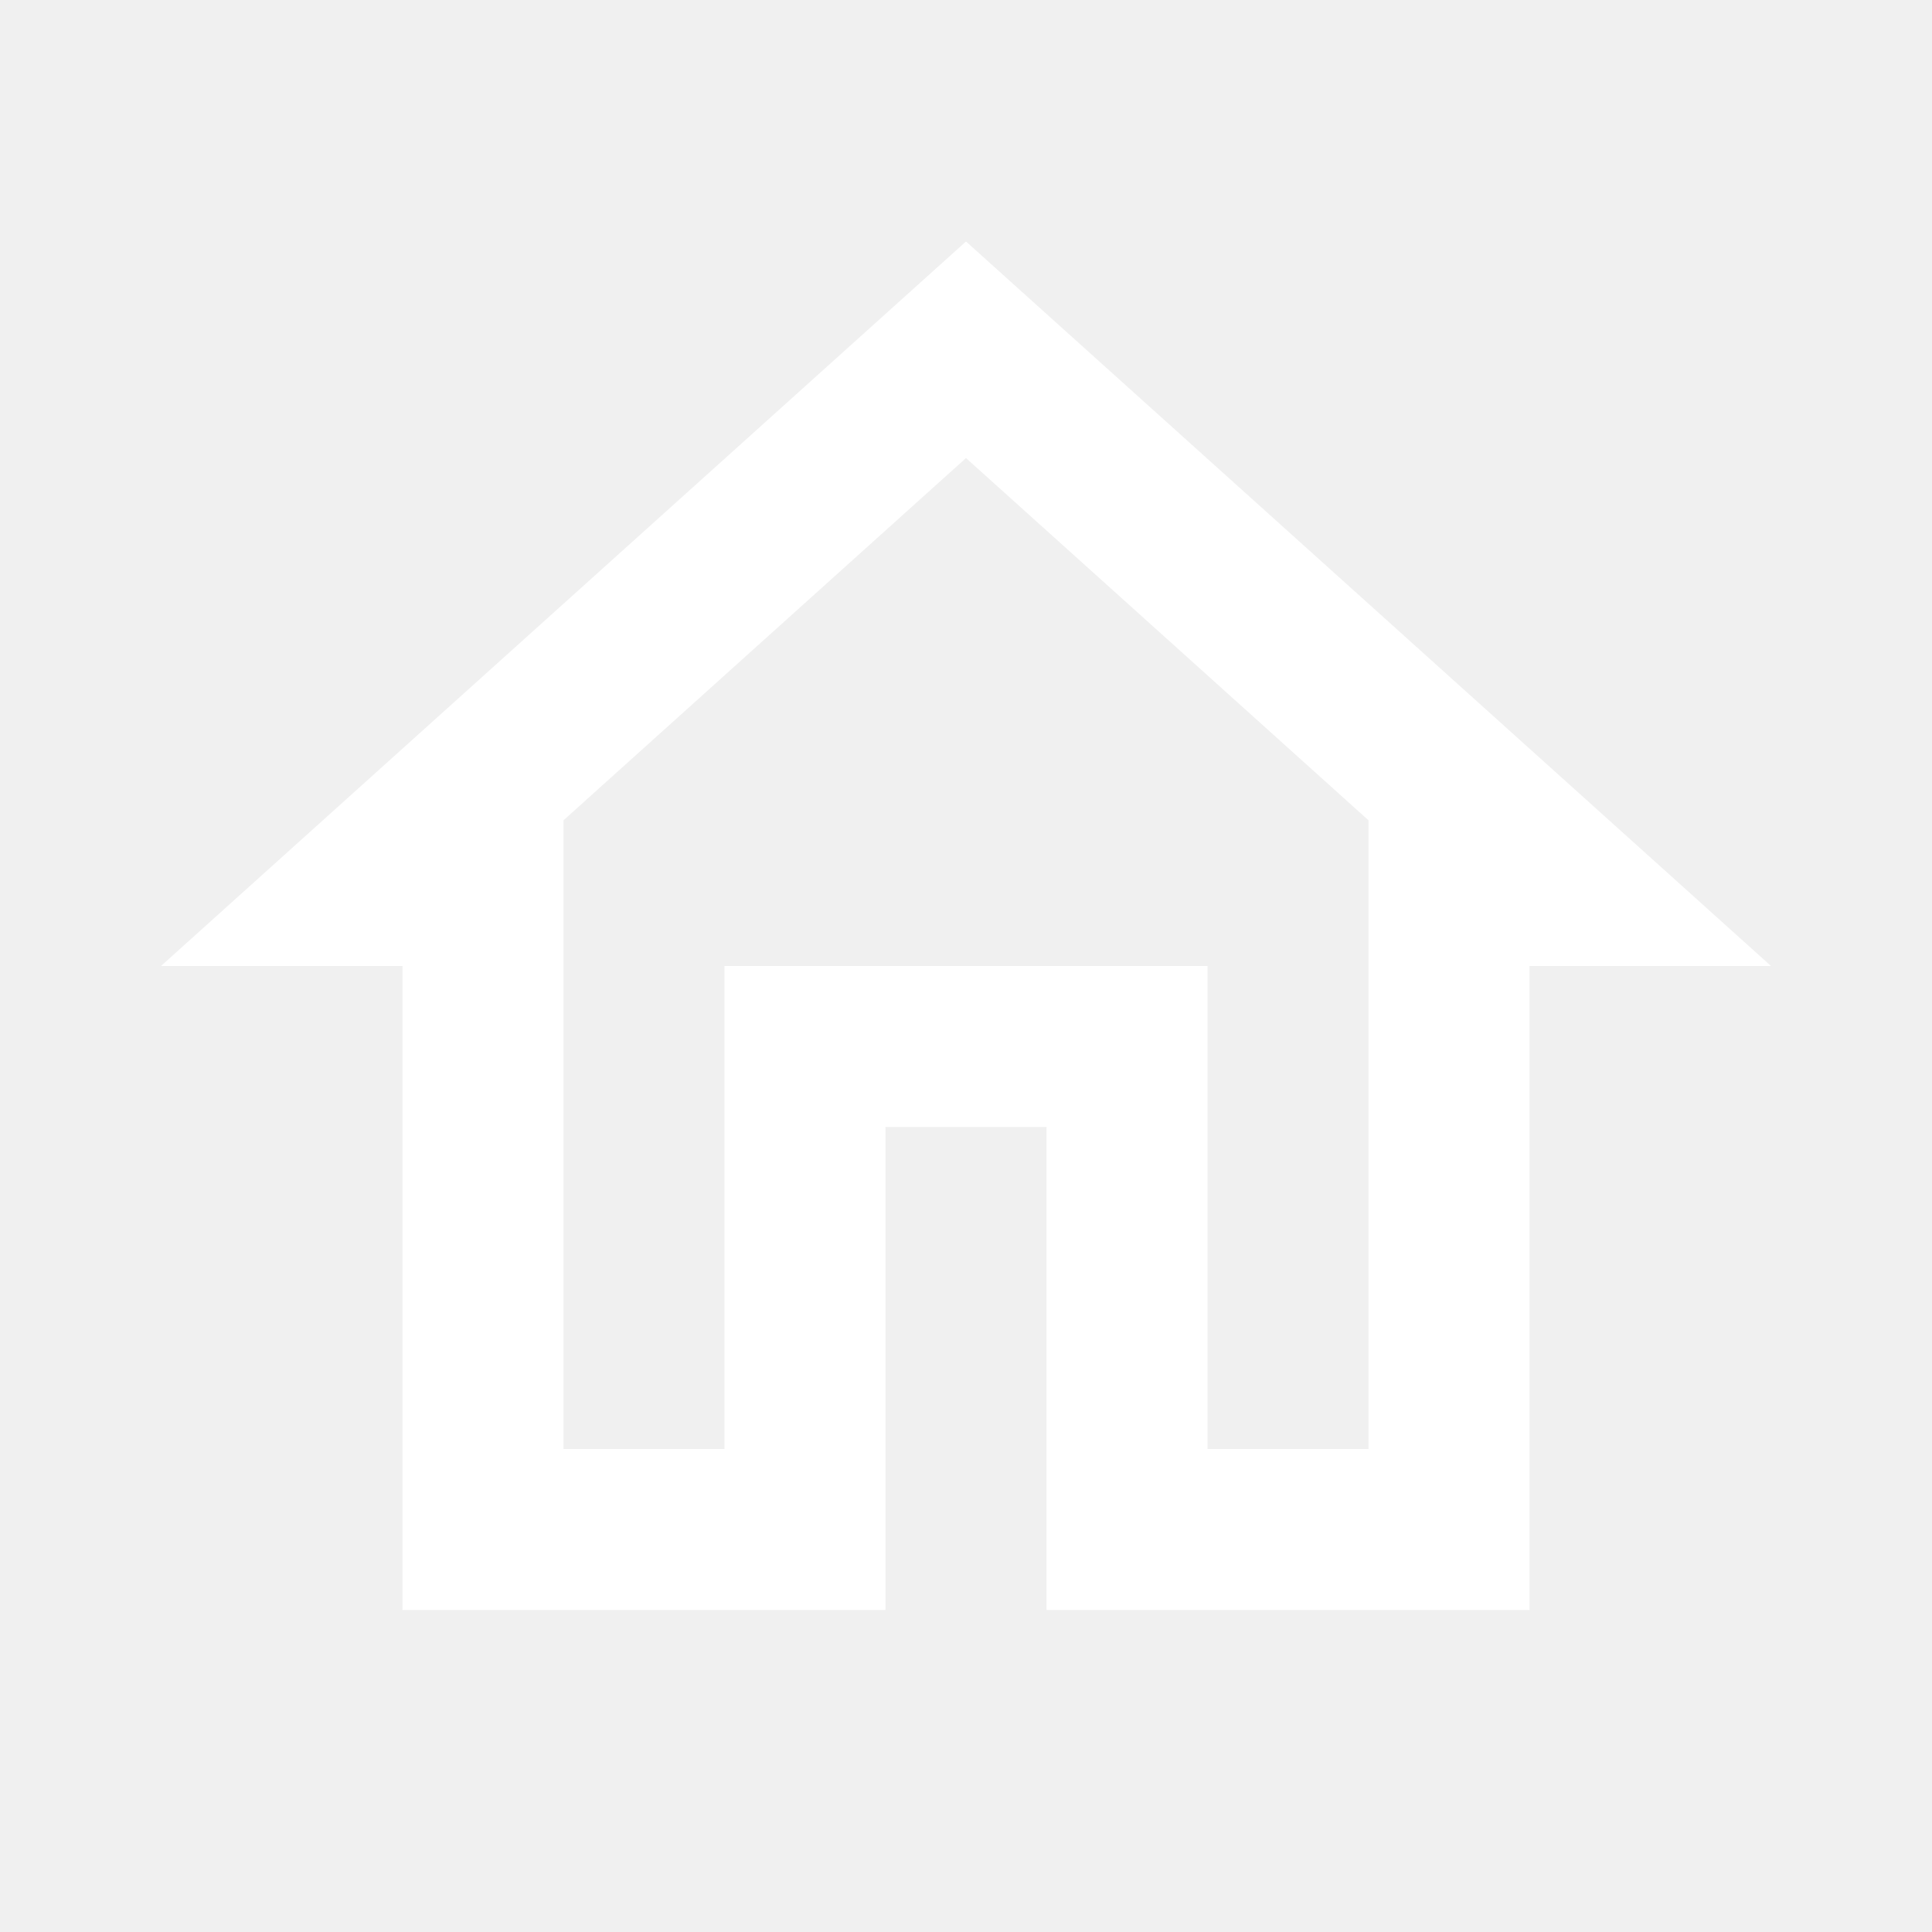
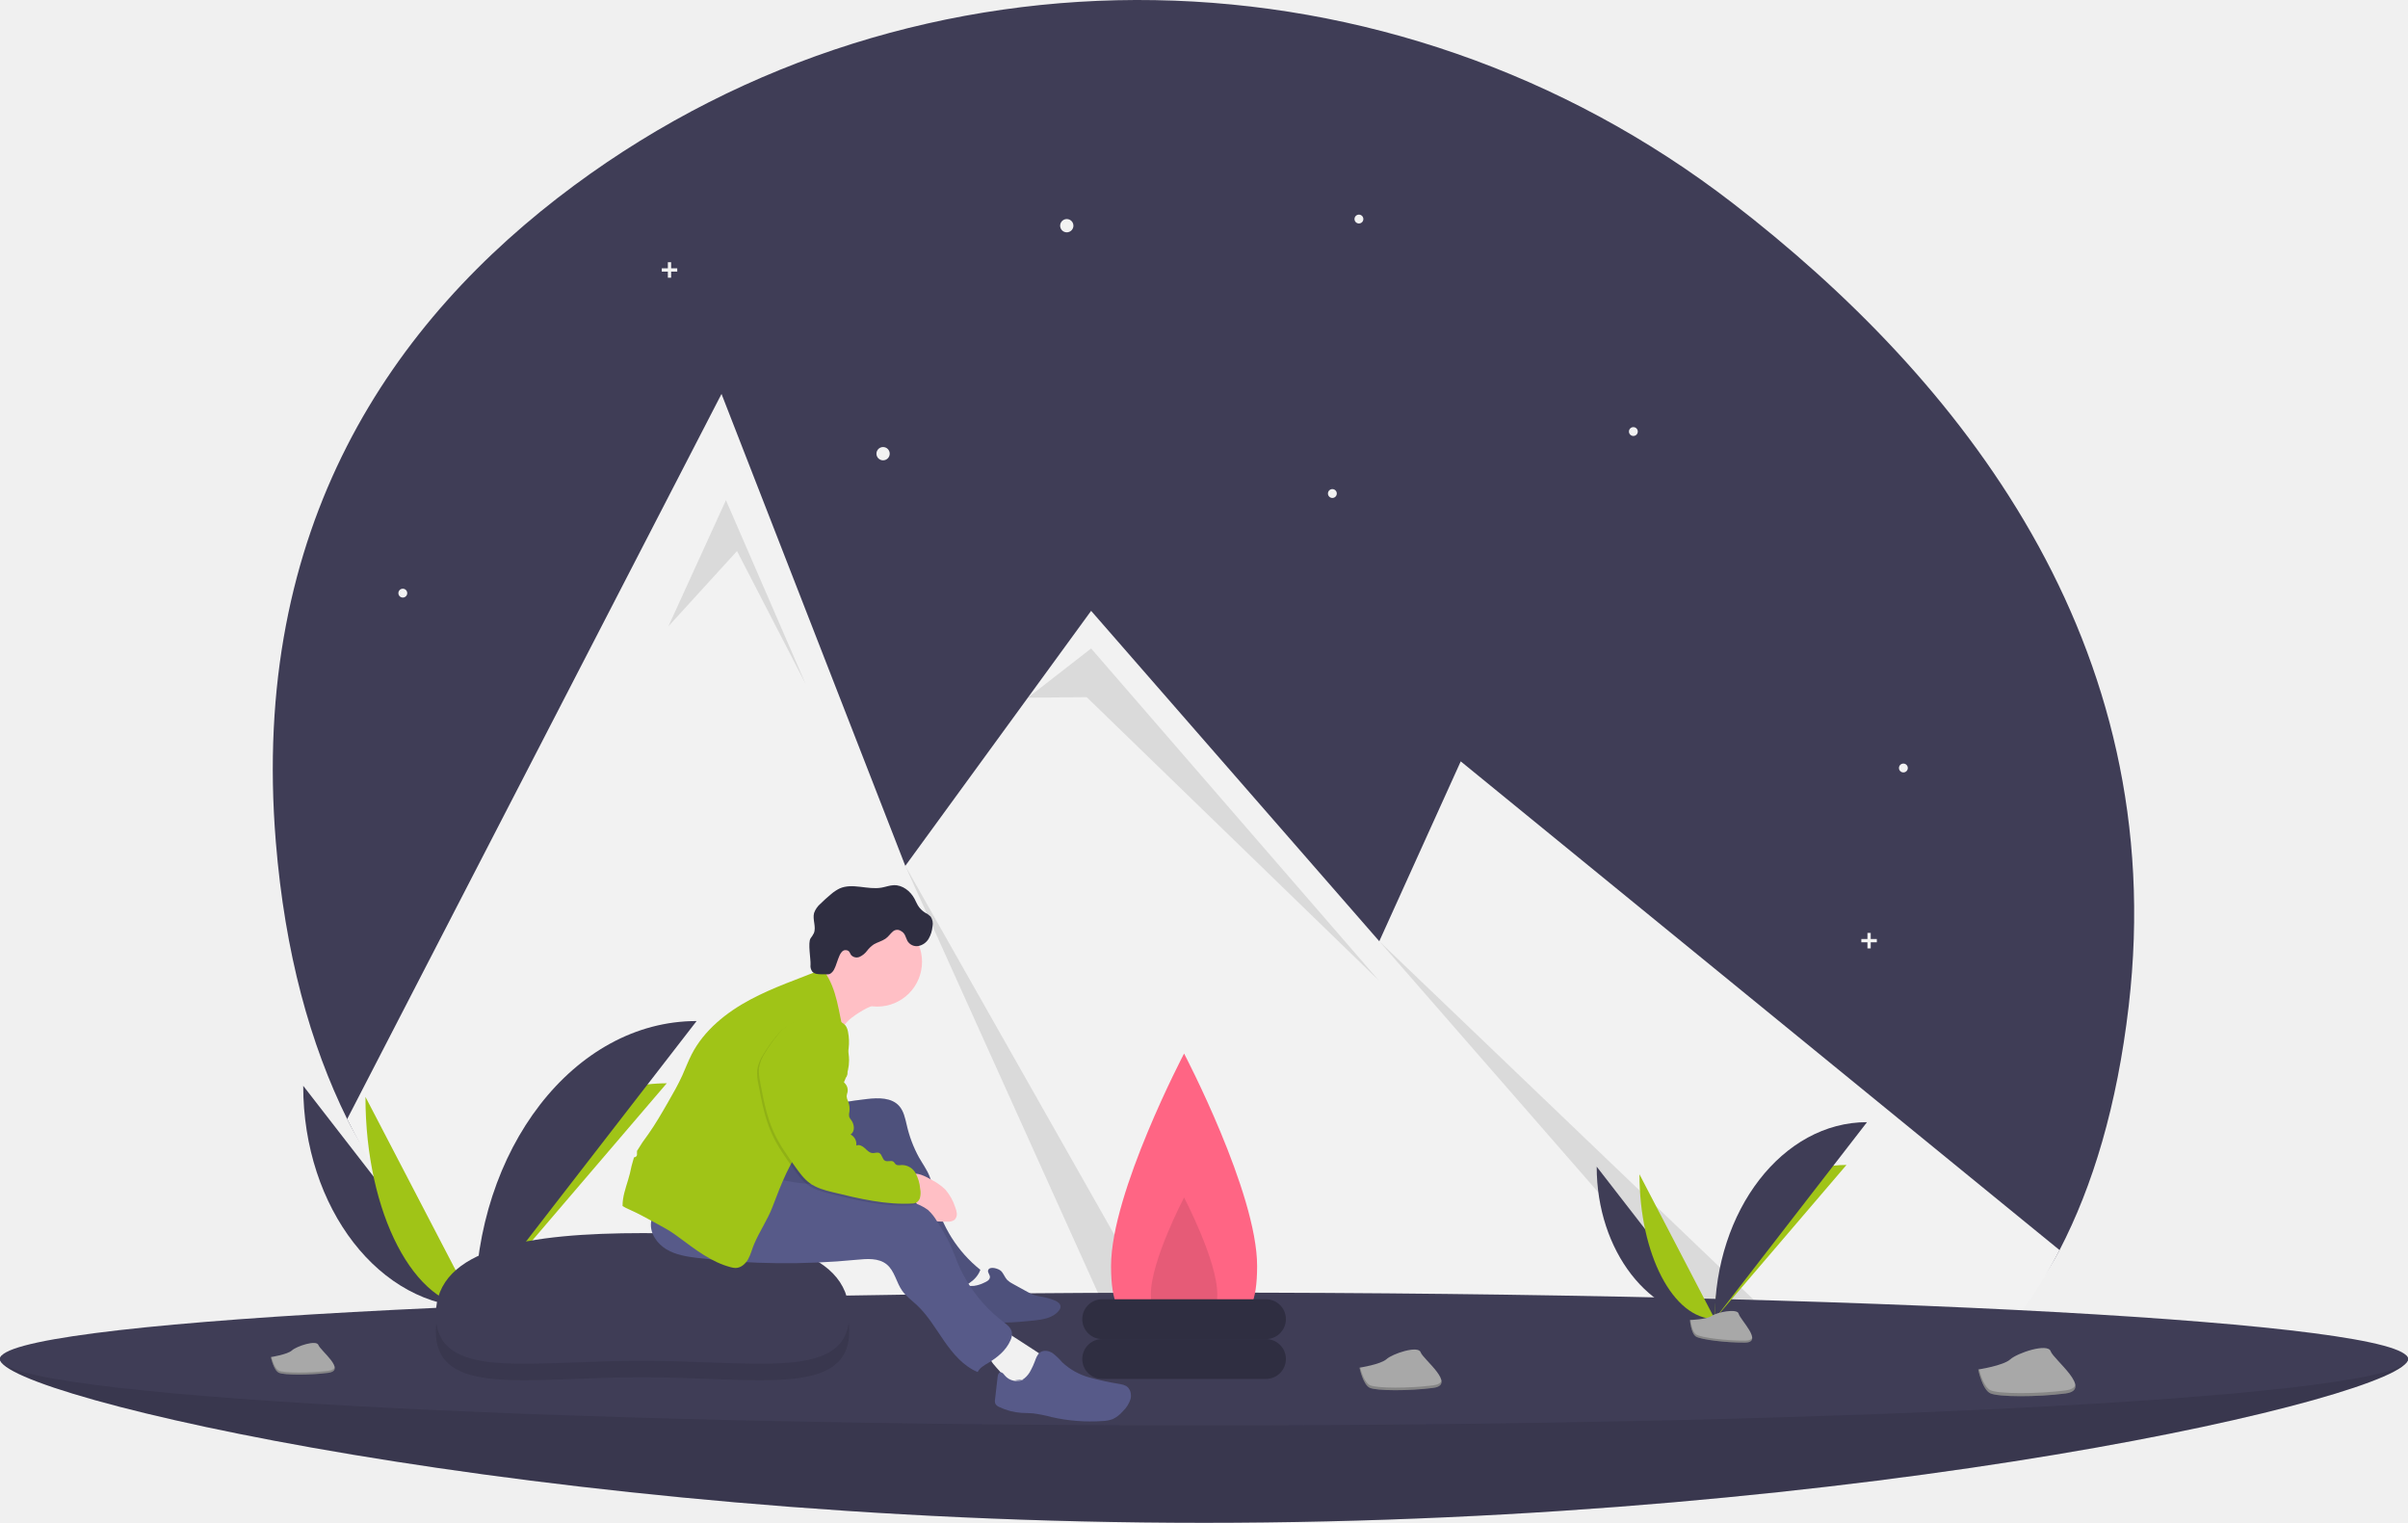
- <svg xmlns="http://www.w3.org/2000/svg" height="24px" viewBox="0 0 24 24" width="24px" fill="#FFFFFF">
-   <path d="M0 0h24v24H0V0z" fill="none" />
-   <path d="M12 5.69l5 4.5V18h-2v-6H9v6H7v-7.81l5-4.5M12 3L2 12h3v8h6v-6h2v6h6v-8h3L12 3z" />
+ <svg xmlns="http://www.w3.org/2000/svg" id="affc39e2-7da3-4bf1-9ead-1f378b7c269e" data-name="Layer 1" width="1088" height="687.962" viewBox="0 0 1088 687.962">
+   <path d="M1017.81,560.461c-5.27,45.15-16.22,81.4-31.25,110.31-20,38.52-54.21,54.04-84.77,70.28a193.277,193.277,0,0,1-27.46,11.94c-55.61,19.3-117.85,14.18-166.74,3.99a657.296,657.296,0,0,0-104.09-13.16q-14.97-.675-29.97-.67c-15.42.02-293.07,5.29-360.67-131.57-16.69-33.76-28.13-75-32.24-125.27-11.63-142.12,52.29-235.46,134.74-296.47,155.97-115.41,369.76-110.57,523.43,7.88C941.15,276.621,1036.99,396.031,1017.81,560.461Z" transform="translate(-56 -106.0188)" fill="#3f3d56" />
+   <path d="M986.56,670.771c-20,38.52-47.21,64.04-77.77,80.28a193.277,193.277,0,0,1-27.46,11.94c-55.61,19.3-117.85,14.18-166.74,3.99a657.296,657.296,0,0,0-104.09-13.16q-14.97-.675-29.97-.67-23.13.03-46.25,1.72c-100.17,7.36-253.82-6.43-321.42-143.29l169.14-327.6,62.95,161.62,20.09,51.59,55.37-75.98,28.59-39.23,130.2,149.27L716,449.981l254.78,207.92,14.21,11.59Z" transform="translate(-56 -106.0188)" fill="#f2f2f2" />
+   <polygon points="302 282.962 328 225.962 364 308.962 333 248.962 302 282.962" opacity="0.1" />
+   <path d="M610.5,753.821q-14.97-.675-29.97-.67l-115.49-255.96Z" transform="translate(-56 -106.0188)" opacity="0.1" />
+   <polygon points="464.411 315.191 493 292.962 623 442.962 491 314.962 464.411 315.191" opacity="0.1" />
+   <path d="M908.79,751.051a193.277,193.277,0,0,1-27.46,11.94L679.2,531.251Z" transform="translate(-56 -106.0188)" opacity="0.1" />
+   <circle cx="482" cy="101.962" r="3" fill="#f2f2f2" />
+   <circle cx="399" cy="204.962" r="3" fill="#f2f2f2" />
+   <circle cx="602" cy="222.962" r="2" fill="#f2f2f2" />
+   <circle cx="182" cy="267.962" r="2" fill="#f2f2f2" />
+   <circle cx="614" cy="98.962" r="2" fill="#f2f2f2" />
+   <circle cx="738" cy="194.962" r="2" fill="#f2f2f2" />
+   <circle cx="860" cy="346.962" r="2" fill="#f2f2f2" />
+   <polygon points="306 121.222 303.24 121.222 303.24 118.462 301.76 118.462 301.76 121.222 299 121.222 299 122.703 301.76 122.703 301.76 125.462 303.24 125.462 303.24 122.703 306 122.703 306 121.222" fill="#f2f2f2" />
+   <polygon points="848 424.222 845.24 424.222 845.24 421.462 843.76 421.462 843.76 424.222 841 424.222 841 425.703 843.76 425.703 843.76 428.462 845.24 428.462 845.24 425.703 848 425.703 848 424.222" fill="#f2f2f2" />
+   <path d="M1144,719.981c0,16.569-243.557,74-544,74s-544-57.431-544-74,243.557,14,544,14S1144,703.413,1144,719.981Z" transform="translate(-56 -106.0188)" fill="#3f3d56" />
+   <path d="M1144,719.981c0,16.569-243.557,74-544,74s-544-57.431-544-74,243.557,14,544,14S1144,703.413,1144,719.981Z" transform="translate(-56 -106.0188)" opacity="0.1" />
+   <ellipse cx="544" cy="613.962" rx="544" ry="30" fill="#3f3d56" />
+   <path d="M624,677.981c0,33.137-14.775,24-33,24s-33,9.137-33-24,33-96,33-96S624,644.844,624,677.981Z" transform="translate(-56 -106.0188)" fill="#ff6584" />
+   <path d="M606,690.66c0,15.062-6.716,10.909-15,10.909s-15,4.153-15-10.909,15-43.636,15-43.636S606,675.597,606,690.66Z" transform="translate(-56 -106.0188)" opacity="0.1" />
+   <rect x="489" y="604.962" width="92" height="18" rx="9" fill="#2f2e41" />
+   <rect x="489" y="586.962" width="92" height="18" rx="9" fill="#2f2e41" />
+   <path d="M193,596.547c0,55.343,34.719,100.126,77.626,100.126" transform="translate(-56 -106.0188)" fill="#3f3d56" />
+   <path d="M270.626,696.673c0-55.965,38.745-101.251,86.626-101.251" transform="translate(-56 -106.0188)" fill="#a0c417" />
+   <path d="M221.125,601.564c0,52.57,22.14,95.109,49.501,95.109" transform="translate(-56 -106.0188)" fill="#a0c417" />
+   <path d="M270.626,696.673c0-71.511,44.783-129.377,100.126-129.377" transform="translate(-56 -106.0188)" fill="#3f3d56" />
+   <path d="M254.295,697.379s11.009-.339,14.326-2.702,16.934-5.183,17.757-1.395,16.544,18.845,4.115,18.945-28.879-1.936-32.19-3.953S254.295,697.379,254.295,697.379Z" transform="translate(-56 -106.0188)" fill="#a8a8a8" />
+   <path d="M290.716,710.909c-12.429.1-28.879-1.936-32.19-3.953-2.522-1.536-3.527-7.048-3.863-9.591-.233.01-.368.014-.368.014s.697,8.879,4.009,10.896,19.761,4.053,32.19,3.953c3.588-.029,4.827-1.305,4.759-3.196C294.755,710.174,293.386,710.887,290.716,710.909Z" transform="translate(-56 -106.0188)" opacity="0.2" />
+   <path d="M777.429,633.081c0,38.029,23.857,68.802,53.341,68.802" transform="translate(-56 -106.0188)" fill="#3f3d56" />
+   <path d="M830.769,701.882c0-38.456,26.623-69.575,59.525-69.575" transform="translate(-56 -106.0188)" fill="#a0c417" />
+   <path d="M796.755,636.528c0,36.124,15.213,65.354,34.014,65.354" transform="translate(-56 -106.0188)" fill="#a0c417" />
+   <path d="M830.769,701.882c0-49.139,30.773-88.901,68.802-88.901" transform="translate(-56 -106.0188)" fill="#3f3d56" />
+   <path d="M819.548,702.367s7.565-.233,9.844-1.856,11.636-3.562,12.202-.958,11.368,12.949,2.828,13.018-19.844-1.33-22.119-2.716S819.548,702.367,819.548,702.367Z" transform="translate(-56 -106.0188)" fill="#a8a8a8" />
+   <path d="M844.574,711.664c-8.54.069-19.844-1.33-22.119-2.716-1.733-1.056-2.423-4.843-2.654-6.59-.16.007-.253.01-.253.01s.479,6.101,2.755,7.487,13.579,2.785,22.119,2.716c2.465-.02,3.317-.897,3.27-2.196C847.349,711.159,846.409,711.649,844.574,711.664Z" transform="translate(-56 -106.0188)" opacity="0.2" />
+   <path d="M949.813,724.718s11.36-1.729,14.5-4.591,16.89-7.488,18.217-3.667,19.494,17.447,6.633,19.107-30.153,1.609-33.835-.065S949.813,724.718,949.813,724.718Z" transform="translate(-56 -106.0188)" fill="#a8a8a8" />
+   <path d="M989.228,734.173c-12.86,1.659-30.153,1.609-33.835-.065-2.804-1.275-4.535-6.858-5.201-9.45-.24.04-.379.061-.379.061s1.833,9.108,5.516,10.783,20.975,1.725,33.835.065c3.712-.479,4.836-1.956,4.529-3.906C993.319,732.907,991.991,733.817,989.228,734.173Z" transform="translate(-56 -106.0188)" opacity="0.2" />
+   <path d="M670.26,723.896s9.587-1.459,12.237-3.875,14.255-6.32,15.374-3.095,16.452,14.725,5.598,16.125-25.448,1.358-28.555-.055S670.26,723.896,670.26,723.896Z" transform="translate(-56 -106.0188)" fill="#a8a8a8" />
+   <path d="M703.524,731.876c-10.853,1.4-25.448,1.358-28.555-.055-2.367-1.076-3.827-5.788-4.39-7.976-.202.033-.32.051-.32.051s1.547,7.687,4.655,9.101,17.702,1.456,28.555.055c3.133-.404,4.081-1.651,3.822-3.296C706.977,730.807,705.856,731.575,703.524,731.876Z" transform="translate(-56 -106.0188)" opacity="0.2" />
+   <path d="M178.389,719.109s7.463-1.136,9.527-3.016,11.097-4.92,11.969-2.409,12.808,11.463,4.358,12.553-19.811,1.057-22.23-.043S178.389,719.109,178.389,719.109Z" transform="translate(-56 -106.0188)" fill="#a8a8a8" />
+   <path d="M204.285,725.321c-8.449,1.09-19.811,1.057-22.23-.043-1.842-.838-2.979-4.506-3.417-6.209-.158.026-.249.04-.249.04s1.205,5.984,3.624,7.085,13.781,1.133,22.23.043c2.439-.315,3.177-1.285,2.976-2.566C206.973,724.489,206.101,725.087,204.285,725.321Z" transform="translate(-56 -106.0188)" opacity="0.2" />
+   <path d="M439.696,707.337c0,30.22-42.124,20.873-93.7,20.873s-93.074,9.347-93.074-20.873,42.118-36.793,93.694-36.793S439.696,677.117,439.696,707.337Z" transform="translate(-56 -106.0188)" opacity="0.1" />
+   <path d="M439.696,699.897c0,30.22-42.124,20.873-93.7,20.873s-93.074,9.347-93.074-20.873,42.118-36.793,93.694-36.793S439.696,669.676,439.696,699.897Z" transform="translate(-56 -106.0188)" fill="#3f3d56" />
+   <path d="M447.726,561.44a45.271,45.271,0,0,0-7.057,4.472,15.173,15.173,0,0,0-4.907,6.644,61.296,61.296,0,0,1-3.038-8.98,147.824,147.824,0,0,0-6.208-16.165,21.483,21.483,0,0,0,9.758-7.482c4.799,4.778,9.734,9.762,12.122,16.099.411,1.092,1.609,2.256,1.886,3.234C450.675,560.643,448.775,560.863,447.726,561.44Z" transform="translate(-56 -106.0188)" fill="#ffbfc5" />
+   <path d="M492.892,677.926a44.367,44.367,0,0,1,14.418,7.715,1.505,1.505,0,0,1,.655.887c.109.831-1,1.169-1.805,1.401-2.367.681-3.879,2.905-5.622,4.645s-4.543,3.105-6.577,1.716a6.365,6.365,0,0,1-1.381-1.455l-8.59-11.212a52.072,52.072,0,0,1,9.145-4.014" transform="translate(-56 -106.0188)" fill="#f1f1f1" />
+   <path d="M508.333,680.259c1.137,1.16,1.631,2.829,2.747,4.01a10.028,10.028,0,0,0,2.542,1.764l6.572,3.617a18.995,18.995,0,0,0,3.176,1.5,29.111,29.111,0,0,0,3.772.787,27.325,27.325,0,0,1,5.318,1.569c1.289.528,2.725,1.438,2.719,2.83a3.076,3.076,0,0,1-.788,1.829c-2.591,3.264-7.178,3.987-11.322,4.426-8.972.949-18.152,1.66-26.923-.455a11.484,11.484,0,0,1-4.732-2.048c-2.646-2.193-3.173-6.188-2.185-9.479a5.125,5.125,0,0,1,2.09-3.108c1.389-.796,3.12-.426,4.716-.55a14.847,14.847,0,0,0,4.863-1.549c1.003-.452,2.157-1.035,2.372-2.228.199-1.106-1.101-2.215-.827-3.203C503.048,677.782,507.285,679.19,508.333,680.259Z" transform="translate(-56 -106.0188)" fill="#575a89" />
+   <path d="M508.333,680.259c1.137,1.16,1.631,2.829,2.747,4.01a10.028,10.028,0,0,0,2.542,1.764l6.572,3.617a18.995,18.995,0,0,0,3.176,1.5,29.111,29.111,0,0,0,3.772.787,27.325,27.325,0,0,1,5.318,1.569c1.289.528,2.725,1.438,2.719,2.83a3.076,3.076,0,0,1-.788,1.829c-2.591,3.264-7.178,3.987-11.322,4.426-8.972.949-18.152,1.66-26.923-.455a11.484,11.484,0,0,1-4.732-2.048c-2.646-2.193-3.173-6.188-2.185-9.479a5.125,5.125,0,0,1,2.09-3.108c1.389-.796,3.12-.426,4.716-.55a14.847,14.847,0,0,0,4.863-1.549c1.003-.452,2.157-1.035,2.372-2.228.199-1.106-1.101-2.215-.827-3.203C503.048,677.782,507.285,679.19,508.333,680.259Z" transform="translate(-56 -106.0188)" opacity="0.1" />
+   <path d="M523.581,716.157q1.381.909,2.76,1.822a4.942,4.942,0,0,1,2.006,1.979c.598,1.407-.211,2.999-1.111,4.234a24.353,24.353,0,0,1-10.64,8.246,15.949,15.949,0,0,1-4.621,1.152,1.967,1.967,0,0,1-1.074-.136c-.841-.444-.721-1.648-.731-2.599-.029-2.761-2.115-5.004-3.989-7.032s-3.785-4.526-3.356-7.254a9.016,9.016,0,0,1,2.379-4.245,17.644,17.644,0,0,1,3.618-3.413c1.95-1.276,2.637-.589,4.472.58Q518.462,712.787,523.581,716.157Z" transform="translate(-56 -106.0188)" fill="#f1f1f1" />
+   <path d="M514.609,729.609a4.93,4.93,0,0,0,4.349-.981,11.071,11.071,0,0,0,2.824-3.63,30.472,30.472,0,0,0,1.748-3.849c.577-1.548,1.113-3.26,2.472-4.199,1.649-1.138,3.971-.693,5.647.406a29.624,29.624,0,0,1,4.33,4.147,29.264,29.264,0,0,0,12.295,6.841,133.696,133.696,0,0,0,13.891,2.969,7.905,7.905,0,0,1,2.673.861c1.881,1.147,2.508,3.709,1.985,5.849a13.025,13.025,0,0,1-3.461,5.544,13.857,13.857,0,0,1-4.6,3.562,14.612,14.612,0,0,1-4.661.883,79.204,79.204,0,0,1-22.979-1.799,63.028,63.028,0,0,0-8.424-1.682c-1.733-.153-3.478-.104-5.214-.222a27.299,27.299,0,0,1-9.944-2.623,3.52,3.52,0,0,1-1.813-1.504,3.746,3.746,0,0,1-.134-1.992l1.151-10.081c.1-.878.392-1.968,1.265-2.105.83-.13,1.434.72,1.956,1.378a7.122,7.122,0,0,0,8.53,1.865" transform="translate(-56 -106.0188)" fill="#575a89" />
+   <path d="M447.866,602.504c5.058-.57,10.924-.665,14.344,3.104,2.097,2.312,2.734,5.55,3.46,8.586a55.818,55.818,0,0,0,5.48,14.596c1.609,2.84,3.559,5.506,4.793,8.528,1.265,3.097,1.73,6.449,2.47,9.712a58.646,58.646,0,0,0,20.536,32.665c-1.824,4.963-7.102,7.797-12.235,9.065a5.263,5.263,0,0,1-6.286-1.713,84.492,84.492,0,0,1-6.698-8.205c-7.399-9.88-14.911-19.969-18.941-31.637-1.414-4.094-2.829-8.873-6.808-10.584-2.269-.976-4.864-.671-7.3-.258a99.297,99.297,0,0,0-16.013,4.112c-5.559,1.934-11.924,4.314-17.012,1.355-3.045-1.771-4.857-5.171-5.525-8.629a37.244,37.244,0,0,1-.014-10.528,10.833,10.833,0,0,1,1.111-4.552,9.847,9.847,0,0,1,2.659-2.691,54.935,54.935,0,0,1,14.979-8.07c5.141-1.812,10.667-2.427,16.03-3.322Q442.359,603.125,447.866,602.504Z" transform="translate(-56 -106.0188)" fill="#575a89" />
+   <path d="M447.866,602.504c5.058-.57,10.924-.665,14.344,3.104,2.097,2.312,2.734,5.55,3.46,8.586a55.818,55.818,0,0,0,5.48,14.596c1.609,2.84,3.559,5.506,4.793,8.528,1.265,3.097,1.73,6.449,2.47,9.712a58.646,58.646,0,0,0,20.536,32.665c-1.824,4.963-7.102,7.797-12.235,9.065a5.263,5.263,0,0,1-6.286-1.713,84.492,84.492,0,0,1-6.698-8.205c-7.399-9.88-14.911-19.969-18.941-31.637-1.414-4.094-2.829-8.873-6.808-10.584-2.269-.976-4.864-.671-7.3-.258a99.297,99.297,0,0,0-16.013,4.112c-5.559,1.934-11.924,4.314-17.012,1.355-3.045-1.771-4.857-5.171-5.525-8.629a37.244,37.244,0,0,1-.014-10.528,10.833,10.833,0,0,1,1.111-4.552,9.847,9.847,0,0,1,2.659-2.691,54.935,54.935,0,0,1,14.979-8.07c5.141-1.812,10.667-2.427,16.03-3.322Q442.359,603.125,447.866,602.504Z" transform="translate(-56 -106.0188)" opacity="0.1" />
+   <path d="M476.82,638.977a26.181,26.181,0,0,1,6.391,4.54,23.099,23.099,0,0,1,4.363,7.827,9.482,9.482,0,0,1,.755,3.017,3.446,3.446,0,0,1-1.119,2.799,4.995,4.995,0,0,1-3.156.771q-2.2.018-4.398-.115a7.408,7.408,0,0,1-2.604-.494,7.277,7.277,0,0,1-2.029-1.536,28.459,28.459,0,0,1-6.227-8.409c-1.062-2.341-2.81-7.737-1.138-10.173C469.379,634.694,475,637.944,476.82,638.977Z" transform="translate(-56 -106.0188)" fill="#ffbfc5" />
+   <path d="M405.907,638.142c7.48,2.396,15.443,2.67,23.263,3.401a194.275,194.275,0,0,1,38.783,7.666,20.627,20.627,0,0,1,7.312,3.405,21.751,21.751,0,0,1,4.242,5.396,91.631,91.631,0,0,1,5.573,9.745c1.421,3.036,2.504,6.218,3.825,9.298a65.368,65.368,0,0,0,20.39,26.117c1.631,1.241,3.448,2.591,3.867,4.597a6.408,6.408,0,0,1-.604,3.778c-1.929,4.491-5.932,7.759-10.132,10.259-1.806,1.075-3.793,2.167-4.681,4.072-6.384-2.636-11.129-8.255-15.08-13.92s-7.454-11.754-12.517-16.452c-2.23-2.07-4.764-3.872-6.518-6.358-2.677-3.795-3.401-8.986-7.005-11.915-3.63-2.95-8.837-2.548-13.492-2.092a331.089,331.089,0,0,1-71.653-.775c-4.945-.593-10.026-1.348-14.309-3.889s-7.619-7.308-7.012-12.251c.568-4.627,4.422-8.296,8.718-10.107s9.044-2.136,13.677-2.658A144.216,144.216,0,0,0,405.907,638.142Z" transform="translate(-56 -106.0188)" fill="#575a89" />
+   <path d="M337.511,647.749c.587-3.923,2.111-7.639,3.067-11.489a70.376,70.376,0,0,1,1.817-7.177c.024-.066.052-.131.076-.198a1.667,1.667,0,0,0,1.225-.701,2.058,2.058,0,0,0,.104-1.078,7.28,7.28,0,0,1,.034-1.151,82.132,82.132,0,0,1,5.121-7.591c3.239-4.589,6.045-9.466,8.845-14.336,2.296-3.992,4.596-7.991,6.496-12.185,1.425-3.145,2.624-6.395,4.199-9.468,5.608-10.937,15.688-18.992,26.531-24.781,10.4-5.553,21.643-9.296,32.578-13.711a6.518,6.518,0,0,1,.763.9c5.908,8.075,6.545,18.689,8.976,28.395.982,3.919,2.294,7.824,2.291,11.864-.004,5.963-2.854,11.511-5.686,16.759a91.306,91.306,0,0,1-8.93,14.252c-1.673,2.071-3.516,4-5.198,6.063-6.893,8.452-10.873,18.844-14.742,29.041-2.24,5.904-5.902,11.14-8.364,16.955-.946,2.234-1.493,4.644-2.681,6.759s-3.257,3.977-5.684,3.988a8.319,8.319,0,0,1-2.097-.328c-8.784-2.26-16.141-8.071-23.441-13.455-1.303-.961-2.614-1.913-3.981-2.78-1.38-.875-2.815-1.661-4.248-2.447q-1.629-.893-3.258-1.785c-3.559-1.95-7.124-3.903-10.832-5.553a19.508,19.508,0,0,1-3.2-1.643A19.543,19.543,0,0,1,337.511,647.749Z" transform="translate(-56 -106.0188)" fill="#a0c417" />
+   <circle cx="396.359" cy="434.511" r="20.24" fill="#ffbfc5" />
+   <path d="M465.974,531.06a4.796,4.796,0,0,0,4.984,2.343,6.985,6.985,0,0,0,4.652-3.318,13.203,13.203,0,0,0,1.724-5.583,5.847,5.847,0,0,0-.844-4.413,9.874,9.874,0,0,0-2.567-1.795,9.84,9.84,0,0,1-3.197-3.237c-.567-.935-.973-1.958-1.482-2.926-1.841-3.497-5.422-6.34-9.372-6.211-1.897.062-3.705.783-5.575,1.111-6.275,1.1-13.095-2.22-18.916.37a17.627,17.627,0,0,0-3.958,2.639q-2.458,2.027-4.725,4.272a9.78,9.78,0,0,0-2.88,4.192c-.791,2.969,1.09,6.287-.107,9.118a13.74,13.74,0,0,1-1.459,2.292c-1.321,1.937.114,9.498-.032,11.837a4.389,4.389,0,0,0,.81,3.243c.955,1.064,2.561,1.157,3.99,1.174l2.628.032a3.433,3.433,0,0,0,1.166-.12,3.544,3.544,0,0,0,1.322-1.019c2.185-2.303,2.659-9.833,5.833-9.805a2.326,2.326,0,0,1,1.369.355c.575.422.745,1.196,1.152,1.782a3.358,3.358,0,0,0,3.899.91,8.737,8.737,0,0,0,3.32-2.682,13.092,13.092,0,0,1,3.104-2.965c1.691-.987,3.603-1.416,5.249-2.531,1.376-.932,2.159-2.284,3.394-3.313a2.955,2.955,0,0,1,3.598-.202C465,527.624,465.086,529.29,465.974,531.06Z" transform="translate(-56 -106.0188)" fill="#2f2e41" />
+   <path d="M419.21,566.72a32.236,32.236,0,0,1,14.103,1.133,7.465,7.465,0,0,1,3.93,2.332,7.134,7.134,0,0,1,1.12,2.944,23.793,23.793,0,0,1-1.707,14.336,1.884,1.884,0,0,0-.236,1.533,2.692,2.692,0,0,0,.788.78,2.786,2.786,0,0,1-.169,4.167c-.377.276-.873.515-.947.977-.08.503.392.897.76,1.25a4.493,4.493,0,0,1,1.255,4.13,9.049,9.049,0,0,0-.406,1.83,5.864,5.864,0,0,0,.66,2.176,9.515,9.515,0,0,1,.61,4.81,5.269,5.269,0,0,0-.056,2.353,5.337,5.337,0,0,0,.894,1.413c1.455,1.962,1.774,5.244-.336,6.475a4.875,4.875,0,0,1,2.6,5.03c1.26-.673,2.788.187,3.837,1.156s2.122,2.154,3.549,2.225c.995.05,2.043-.466,2.95-.057,1.38.623,1.333,2.861,2.69,3.532,1.191.588,2.849-.372,3.863.485.353.298.533.76.874,1.072.77.705,1.973.405,3.016.364a7.102,7.102,0,0,1,6.022,3.677,18.024,18.024,0,0,1,2.065,7.052,9.474,9.474,0,0,1-.078,4.053,3.481,3.481,0,0,1-2.855,2.573c-12.421.804-24.678-2.174-36.772-5.119-3.552-.865-7.165-1.877-10.128-4.02-2.692-1.947-4.671-4.7-6.601-7.403-3.559-4.984-7.141-10.007-9.689-15.577-3.278-7.169-4.74-15.011-6.174-22.762a21.13,21.13,0,0,1-.52-6.35,17.906,17.906,0,0,1,2.796-6.962,74.348,74.348,0,0,1,5.659-7.978A20.695,20.695,0,0,1,419.21,566.72Z" transform="translate(-56 -106.0188)" opacity="0.1" />
+   <path d="M420.029,565.901a32.237,32.237,0,0,1,14.103,1.133,7.465,7.465,0,0,1,3.93,2.332,7.134,7.134,0,0,1,1.12,2.944,23.793,23.793,0,0,1-1.707,14.336,1.884,1.884,0,0,0-.236,1.533,2.692,2.692,0,0,0,.788.78,2.786,2.786,0,0,1-.169,4.167c-.377.276-.873.515-.947.977-.08.503.392.897.76,1.25a4.493,4.493,0,0,1,1.255,4.13,9.049,9.049,0,0,0-.406,1.83,5.864,5.864,0,0,0,.66,2.176,9.515,9.515,0,0,1,.61,4.81,5.269,5.269,0,0,0-.056,2.353,5.336,5.336,0,0,0,.894,1.413c1.455,1.962,1.774,5.244-.336,6.475a4.875,4.875,0,0,1,2.6,5.03c1.26-.673,2.788.187,3.837,1.156s2.122,2.154,3.549,2.225c.995.05,2.043-.466,2.95-.057,1.38.623,1.333,2.861,2.69,3.532,1.191.588,2.849-.372,3.863.485.353.298.533.76.874,1.072.77.705,1.973.405,3.016.364a7.102,7.102,0,0,1,6.022,3.677,18.024,18.024,0,0,1,2.065,7.052,9.474,9.474,0,0,1-.078,4.053,3.481,3.481,0,0,1-2.855,2.573c-12.421.804-24.678-2.174-36.772-5.119-3.552-.865-7.165-1.877-10.128-4.02-2.692-1.947-4.671-4.7-6.601-7.403-3.559-4.984-7.141-10.007-9.689-15.577-3.278-7.169-4.74-15.011-6.174-22.762a21.129,21.129,0,0,1-.52-6.35,17.906,17.906,0,0,1,2.796-6.962,74.348,74.348,0,0,1,5.659-7.978A20.695,20.695,0,0,1,420.029,565.901Z" transform="translate(-56 -106.0188)" fill="#a0c417" />
</svg>
